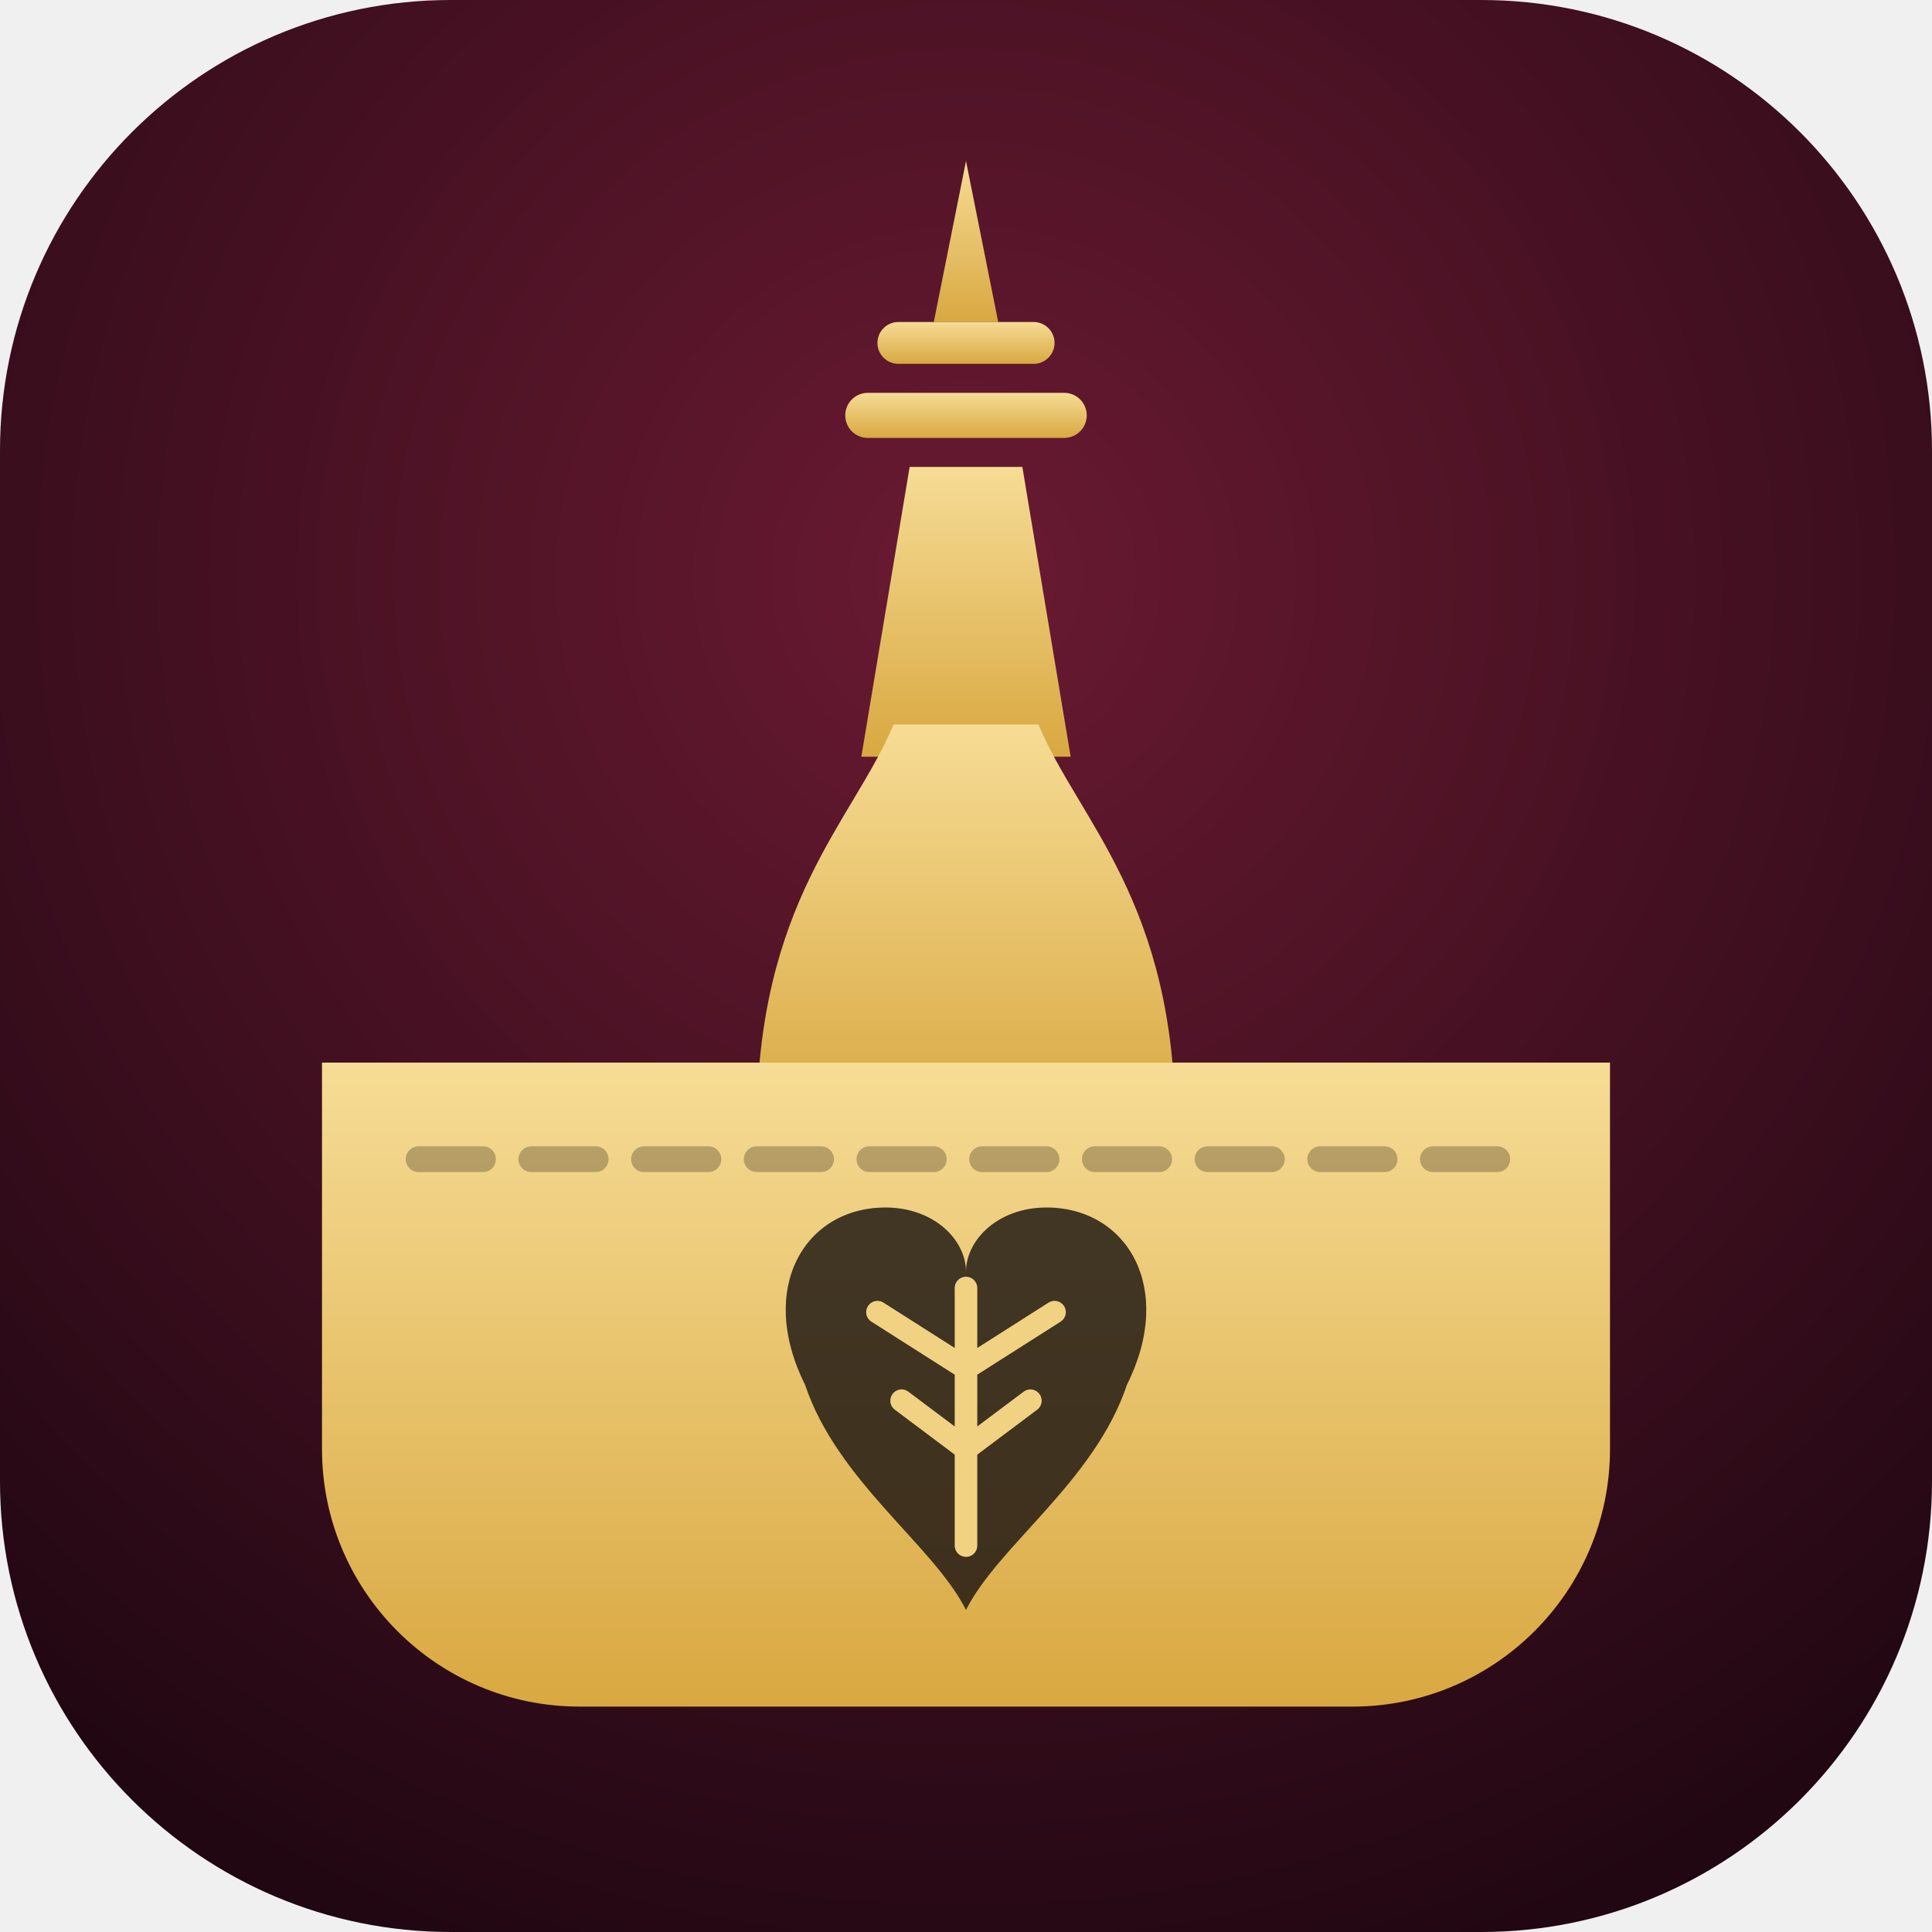
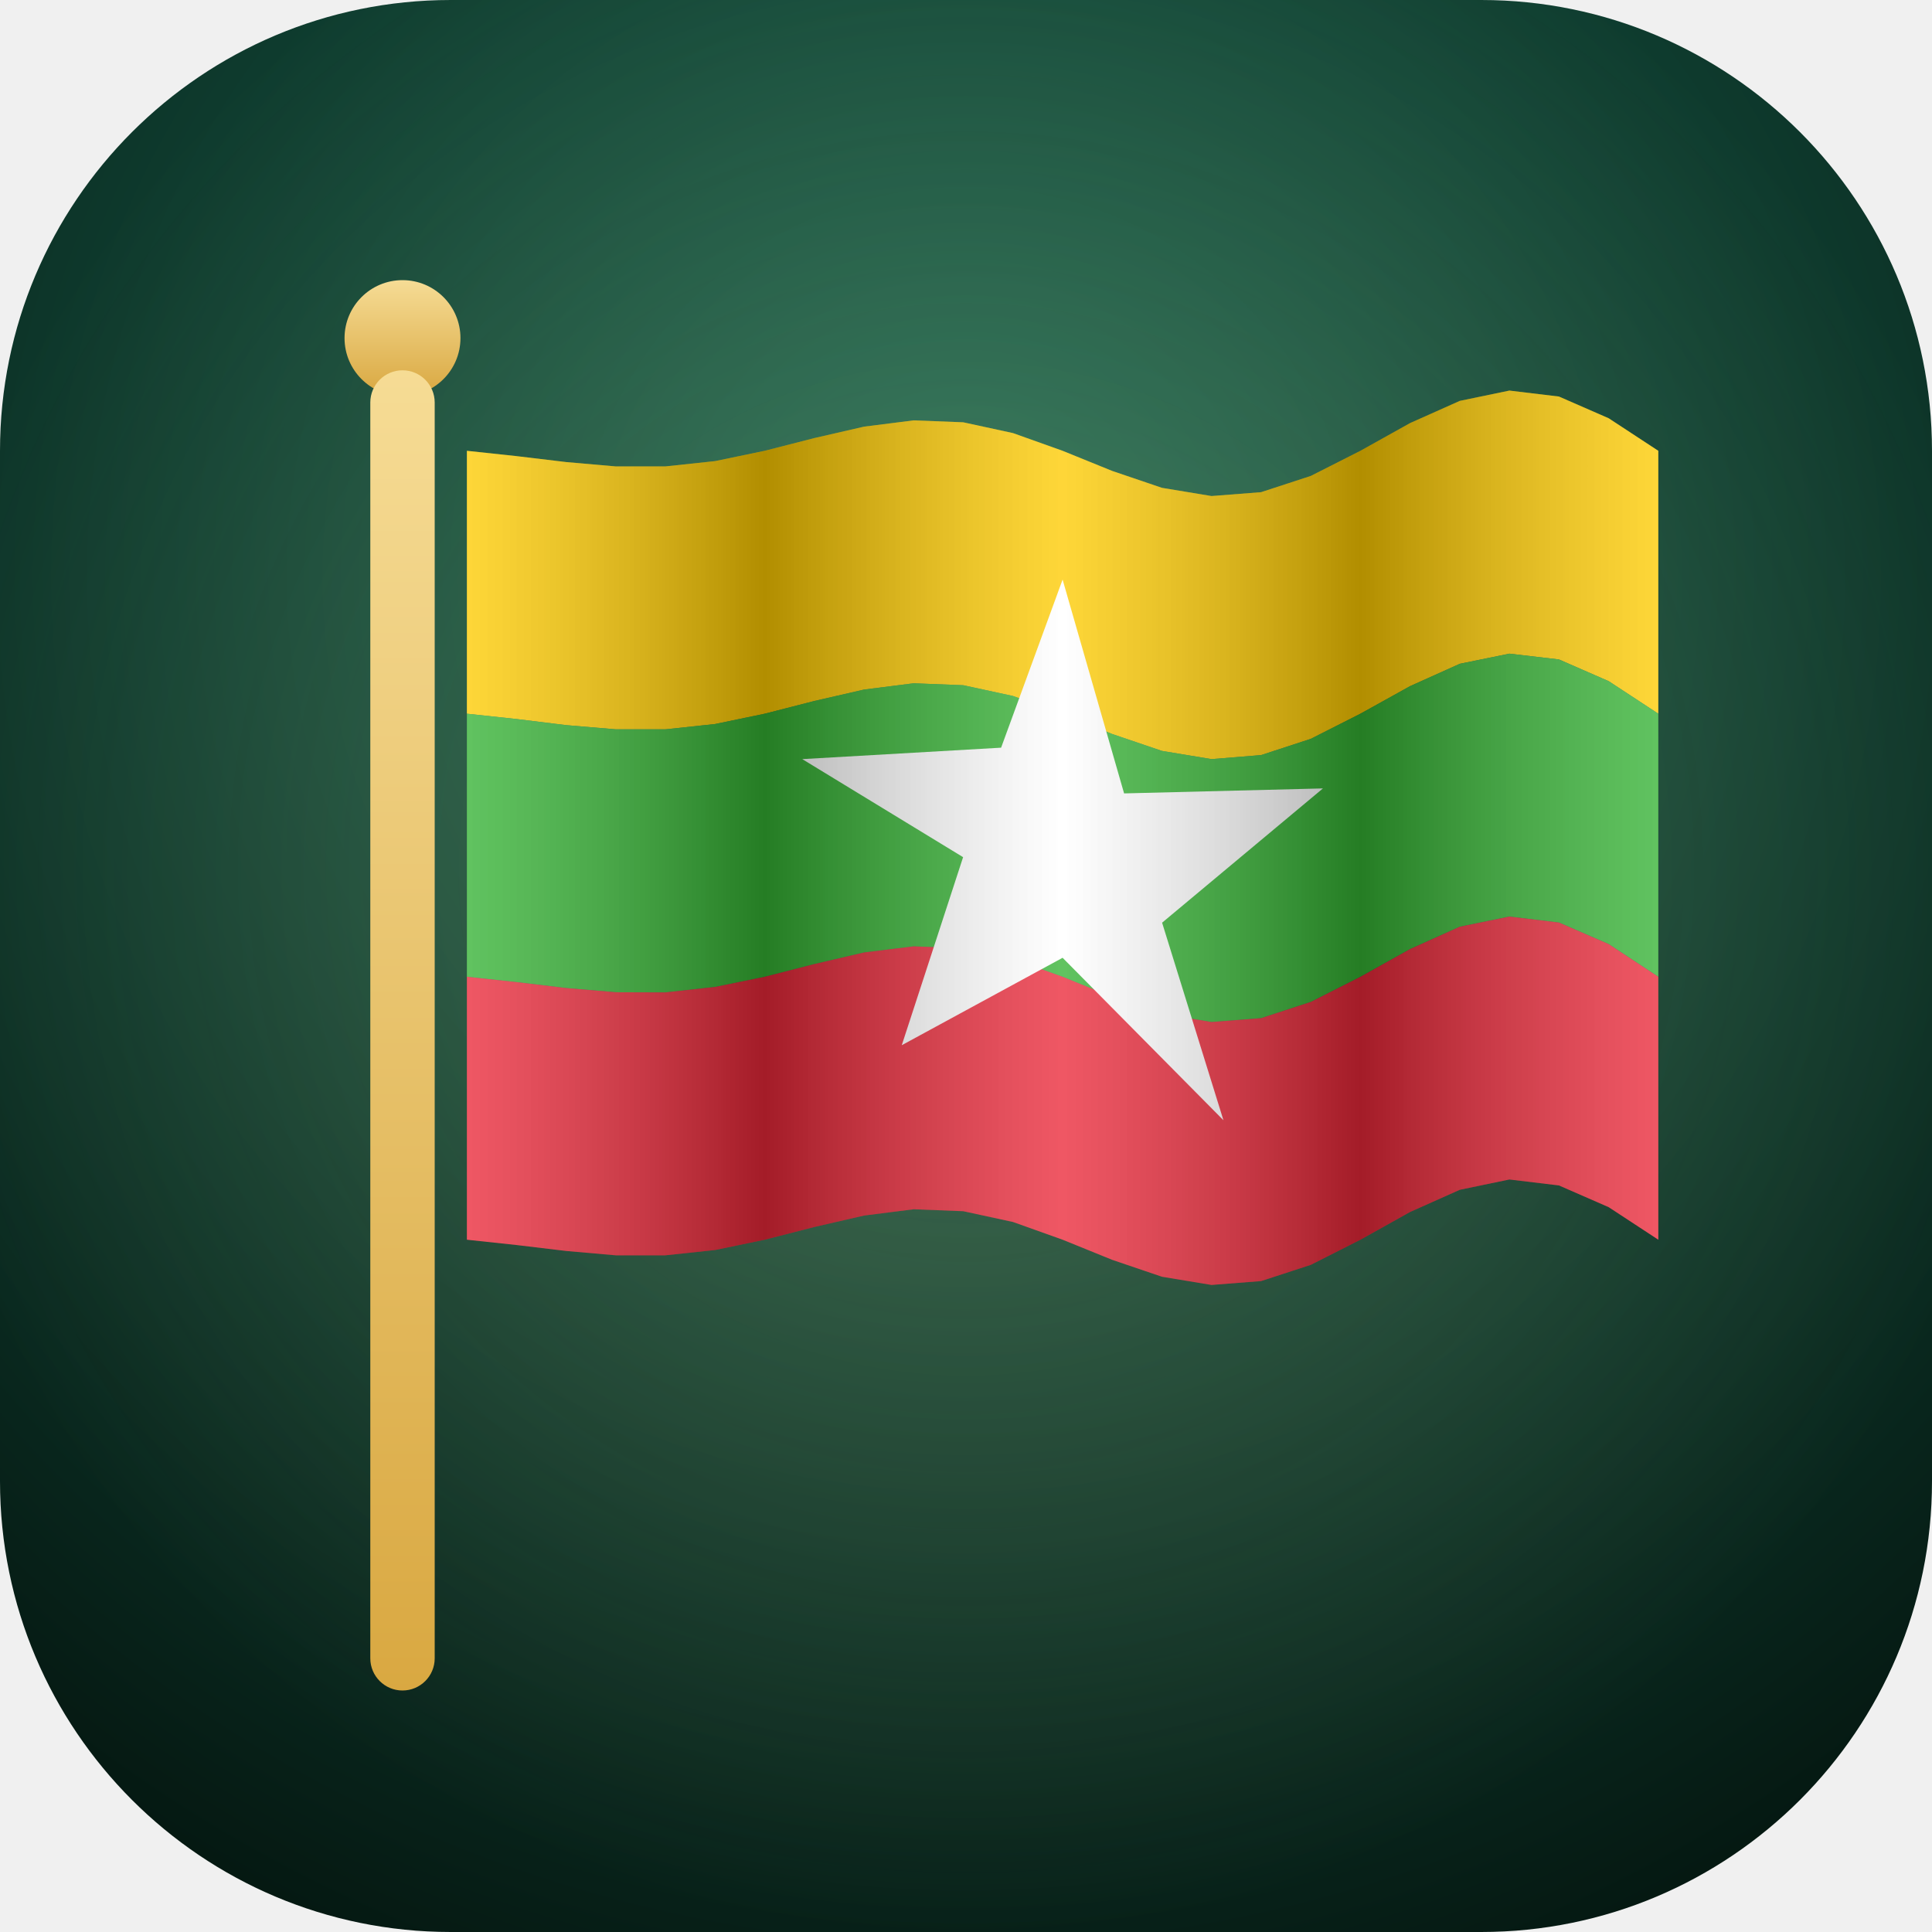
- <svg xmlns="http://www.w3.org/2000/svg" viewBox="0 0 120 120" role="img" aria-label="Pocket Myanmar">
+ <svg xmlns="http://www.w3.org/2000/svg" viewBox="0 0 120 120" role="img" aria-label="Myanmar Vibe">
  <defs>
    <linearGradient id="gold" x1="0" y1="0" x2="0" y2="1">
      <stop offset="0" stop-color="#f6dc95" />
      <stop offset="1" stop-color="#d9a841" />
    </linearGradient>
    <radialGradient id="bg" cx="50%" cy="30%" r="80%">
-       <stop offset="0" stop-color="#6a1a32" />
-       <stop offset="1" stop-color="#1c0610" />
+       <stop offset="0" stop-color="#1b6b55" />
+       <stop offset="1" stop-color="#04150f" />
    </radialGradient>
+     <radialGradient id="glow" cx="50%" cy="45%" r="55%">
+       <stop offset="0" stop-color="#f6dc95" stop-opacity=".22" />
+       <stop offset="1" stop-color="#f6dc95" stop-opacity="0" />
+     </radialGradient>
+     <linearGradient id="fold" gradientUnits="userSpaceOnUse" spreadMethod="repeat" x1="29" y1="0" x2="66" y2="0">
+       <stop offset="0" stop-color="#fff" stop-opacity=".22" />
+       <stop offset=".5" stop-color="#000" stop-opacity=".30" />
+       <stop offset="1" stop-color="#fff" stop-opacity=".22" />
+       <animate attributeName="x1" dur="2.4s" repeatCount="indefinite" values="29;66" />
+       <animate attributeName="x2" dur="2.4s" repeatCount="indefinite" values="66;103" />
+     </linearGradient>
  </defs>
  <rect width="120" height="120" rx="28" fill="url(#bg)" />
-   <g fill="url(#gold)">
-     <path d="M60 10 L62 20 H58 Z" />
-     <rect x="54.5" y="20" width="11" height="2.6" rx="1.3" />
-     <rect x="52.5" y="24.4" width="15" height="2.8" rx="1.4" />
-     <path d="M56.5 29 L63.5 29 L66.5 47 L53.5 47 Z" />
-     <path d="M47 70 C47 56 53 51 55.5 45 H64.5 C67 51 73 56 73 70 Z" />
+   <rect width="120" height="120" rx="28" fill="url(#glow)" />
+   <circle cx="25" cy="21" r="3.6" fill="url(#gold)" />
+   <rect x="23" y="23" width="4" height="82" rx="2" fill="url(#gold)" />
+   <g>
+     <path fill="#FECB00" d="M29 28 L32.08 28.33 L35.17 28.7 L38.25 28.97 L41.33 28.97 L44.42 28.64 L47.5 28 L50.58 27.21 L53.67 26.5 L56.75 26.11 L59.83 26.23 L62.92 26.9 L66 28 L69.08 29.25 L72.17 30.3 L75.25 30.81 L78.33 30.57 L81.42 29.56 L84.5 28 L87.58 26.28 L90.67 24.9 L93.75 24.26 L96.83 24.63 L99.92 25.98 L103 28 L103 44.33 L99.92 42.31 L96.83 40.96 L93.75 40.6 L90.67 41.23 L87.58 42.62 L84.5 44.33 L81.42 45.89 L78.33 46.9 L75.25 47.15 L72.17 46.64 L69.08 45.59 L66 44.33 L62.92 43.23 L59.83 42.56 L56.75 42.44 L53.67 42.83 L50.58 43.54 L47.5 44.33 L44.42 44.97 L41.33 45.3 L38.25 45.3 L35.17 45.04 L32.08 44.66 L29 44.33 Z">
+       <animate attributeName="d" dur="2.4s" repeatCount="indefinite" values="M29 28 L32.08 28.33 L35.17 28.7 L38.25 28.97 L41.33 28.97 L44.42 28.64 L47.5 28 L50.58 27.21 L53.67 26.5 L56.75 26.11 L59.83 26.23 L62.92 26.9 L66 28 L69.08 29.25 L72.17 30.3 L75.25 30.81 L78.33 30.57 L81.42 29.56 L84.5 28 L87.58 26.28 L90.67 24.9 L93.75 24.26 L96.83 24.63 L99.92 25.98 L103 28 L103 44.33 L99.92 42.31 L96.83 40.96 L93.75 40.6 L90.67 41.23 L87.58 42.62 L84.5 44.33 L81.42 45.89 L78.33 46.9 L75.25 47.15 L72.17 46.64 L69.08 45.59 L66 44.33 L62.92 43.23 L59.83 42.56 L56.75 42.44 L53.67 42.83 L50.58 43.54 L47.5 44.33 L44.42 44.97 L41.33 45.3 L38.25 45.3 L35.17 45.04 L32.08 44.66 L29 44.33 Z;M29 27.64 L32.08 27.83 L35.17 28.21 L38.25 28.68 L41.33 29.08 L44.42 29.23 L47.5 29.01 L50.58 28.41 L53.67 27.55 L56.75 26.66 L59.83 26.03 L62.92 25.88 L66 26.34 L69.08 27.35 L72.17 28.69 L75.25 29.99 L78.33 30.87 L81.42 31.02 L84.5 30.32 L87.58 28.89 L90.67 27.07 L93.75 25.36 L96.83 24.24 L99.92 24.09 L103 25.03 L103 41.36 L99.92 40.43 L96.83 40.57 L93.75 41.69 L90.67 43.41 L87.58 45.22 L84.5 46.65 L81.42 47.35 L78.33 47.2 L75.25 46.32 L72.17 45.02 L69.08 43.68 L66 42.67 L62.92 42.21 L59.83 42.36 L56.75 43 L53.67 43.88 L50.58 44.74 L47.5 45.34 L44.42 45.56 L41.33 45.42 L38.25 45.02 L35.17 44.54 L32.08 44.16 L29 43.98 Z;M29 27.5 L32.08 27.43 L35.17 27.59 L38.25 28 L41.33 28.56 L44.42 29.1 L47.5 29.43 L50.58 29.37 L53.67 28.87 L56.75 28 L59.83 26.98 L62.92 26.1 L66 25.65 L69.08 25.83 L72.17 26.67 L75.25 28 L78.33 29.48 L81.42 30.7 L84.5 31.28 L87.58 30.97 L90.67 29.79 L93.75 28 L96.83 26.05 L99.92 24.5 L103 23.8 L103 40.13 L99.92 40.83 L96.83 42.39 L93.75 44.33 L90.67 46.13 L87.58 47.3 L84.5 47.61 L81.42 47.04 L78.33 45.82 L75.25 44.33 L72.17 43 L69.08 42.16 L66 41.98 L62.92 42.43 L59.83 43.31 L56.75 44.33 L53.67 45.2 L50.58 45.7 L47.5 45.76 L44.42 45.44 L41.33 44.89 L38.25 44.33 L35.17 43.93 L32.08 43.76 L29 43.83 Z;M29 27.64 L32.08 27.36 L35.17 27.22 L38.25 27.32 L41.33 27.71 L44.42 28.33 L47.5 29.01 L50.58 29.53 L53.67 29.68 L56.75 29.34 L59.83 28.53 L62.92 27.43 L66 26.34 L69.08 25.58 L72.17 25.43 L75.25 26.01 L78.33 27.23 L81.42 28.81 L84.5 30.32 L87.58 31.31 L90.67 31.46 L93.75 30.64 L96.83 29.01 L99.92 26.95 L103 25.03 L103 41.36 L99.92 43.29 L96.83 45.34 L93.75 46.98 L90.67 47.8 L87.58 47.65 L84.5 46.65 L81.42 45.14 L78.33 43.57 L75.25 42.34 L72.17 41.76 L69.08 41.91 L66 42.67 L62.92 43.76 L59.83 44.86 L56.75 45.67 L53.67 46.01 L50.58 45.86 L47.5 45.34 L44.42 44.66 L41.33 44.04 L38.25 43.65 L35.17 43.55 L32.08 43.7 L29 43.98 Z;M29 28 L32.08 27.67 L35.17 27.3 L38.25 27.03 L41.33 27.03 L44.42 27.36 L47.5 28 L50.58 28.79 L53.67 29.5 L56.75 29.89 L59.83 29.77 L62.92 29.1 L66 28 L69.08 26.75 L72.17 25.7 L75.25 25.19 L78.33 25.43 L81.42 26.44 L84.5 28 L87.58 29.72 L90.67 31.1 L93.75 31.74 L96.83 31.37 L99.92 30.02 L103 28 L103 44.33 L99.92 46.36 L96.83 47.7 L93.75 48.07 L90.67 47.44 L87.58 46.05 L84.5 44.33 L81.42 42.77 L78.33 41.76 L75.25 41.52 L72.17 42.03 L69.08 43.08 L66 44.33 L62.92 45.43 L59.83 46.1 L56.75 46.22 L53.67 45.84 L50.58 45.12 L47.5 44.33 L44.42 43.7 L41.33 43.36 L38.25 43.37 L35.17 43.63 L32.08 44 L29 44.33 Z;M29 28.36 L32.08 28.17 L35.17 27.79 L38.25 27.32 L41.33 26.92 L44.42 26.77 L47.5 26.99 L50.58 27.59 L53.67 28.45 L56.75 29.34 L59.83 29.97 L62.92 30.12 L66 29.66 L69.08 28.65 L72.17 27.31 L75.25 26.01 L78.33 25.13 L81.42 24.98 L84.5 25.68 L87.58 27.11 L90.67 28.93 L93.75 30.64 L96.83 31.76 L99.92 31.91 L103 30.97 L103 47.3 L99.92 48.24 L96.83 48.09 L93.75 46.98 L90.67 45.26 L87.58 43.45 L84.5 42.02 L81.42 41.32 L78.33 41.47 L75.25 42.34 L72.17 43.64 L69.08 44.98 L66 46 L62.92 46.46 L59.83 46.31 L56.75 45.67 L53.67 44.78 L50.58 43.92 L47.5 43.32 L44.42 43.1 L41.33 43.25 L38.25 43.65 L35.17 44.12 L32.08 44.5 L29 44.69 Z;M29 28.5 L32.08 28.57 L35.17 28.41 L38.25 28 L41.33 27.44 L44.42 26.9 L47.5 26.57 L50.58 26.63 L53.67 27.13 L56.75 28 L59.83 29.02 L62.92 29.9 L66 30.35 L69.08 30.17 L72.17 29.33 L75.25 28 L78.33 26.52 L81.42 25.3 L84.5 24.72 L87.58 25.03 L90.67 26.21 L93.75 28 L96.83 29.95 L99.92 31.5 L103 32.2 L103 48.53 L99.92 47.84 L96.83 46.28 L93.75 44.33 L90.67 42.54 L87.58 41.36 L84.5 41.06 L81.42 41.63 L78.33 42.85 L75.25 44.33 L72.17 45.66 L69.08 46.5 L66 46.69 L62.92 46.24 L59.83 45.36 L56.75 44.33 L53.67 43.47 L50.58 42.96 L47.5 42.91 L44.42 43.23 L41.33 43.77 L38.25 44.33 L35.17 44.74 L32.08 44.9 L29 44.84 Z;M29 28.36 L32.08 28.64 L35.17 28.78 L38.25 28.68 L41.33 28.29 L44.42 27.67 L47.5 26.99 L50.58 26.47 L53.67 26.32 L56.75 26.66 L59.83 27.47 L62.92 28.57 L66 29.66 L69.08 30.42 L72.17 30.57 L75.25 29.99 L78.33 28.77 L81.42 27.19 L84.5 25.68 L87.58 24.69 L90.67 24.54 L93.75 25.36 L96.83 26.99 L99.92 29.05 L103 30.97 L103 47.3 L99.92 45.38 L96.83 43.33 L93.75 41.69 L90.67 40.87 L87.58 41.02 L84.5 42.02 L81.42 43.53 L78.33 45.1 L75.25 46.32 L72.17 46.9 L69.08 46.75 L66 46 L62.92 44.9 L59.83 43.8 L56.75 43 L53.67 42.66 L50.58 42.81 L47.5 43.32 L44.42 44 L41.33 44.62 L38.25 45.02 L35.17 45.12 L32.08 44.97 L29 44.69 Z;M29 28 L32.08 28.33 L35.17 28.7 L38.25 28.97 L41.33 28.97 L44.42 28.64 L47.5 28 L50.58 27.21 L53.67 26.5 L56.75 26.11 L59.83 26.23 L62.92 26.9 L66 28 L69.08 29.25 L72.17 30.3 L75.25 30.81 L78.33 30.57 L81.42 29.56 L84.5 28 L87.58 26.28 L90.67 24.9 L93.75 24.26 L96.83 24.63 L99.92 25.98 L103 28 L103 44.33 L99.92 42.31 L96.83 40.96 L93.75 40.6 L90.67 41.23 L87.58 42.62 L84.5 44.33 L81.42 45.89 L78.33 46.9 L75.25 47.15 L72.17 46.64 L69.08 45.59 L66 44.33 L62.92 43.23 L59.83 42.56 L56.75 42.44 L53.67 42.83 L50.58 43.54 L47.5 44.33 L44.42 44.97 L41.33 45.3 L38.25 45.3 L35.17 45.04 L32.08 44.66 L29 44.33 Z" />
+     </path>
+     <path fill="#34B233" d="M29 44.33 L32.08 44.66 L35.17 45.04 L38.25 45.3 L41.33 45.3 L44.42 44.97 L47.5 44.33 L50.58 43.54 L53.67 42.83 L56.75 42.44 L59.83 42.56 L62.92 43.23 L66 44.33 L69.08 45.59 L72.17 46.64 L75.25 47.15 L78.33 46.9 L81.42 45.89 L84.5 44.33 L87.58 42.62 L90.67 41.23 L93.75 40.6 L96.83 40.96 L99.92 42.31 L103 44.33 L103 60.67 L99.92 58.64 L96.83 57.3 L93.75 56.93 L90.67 57.56 L87.58 58.95 L84.5 60.67 L81.42 62.23 L78.33 63.24 L75.25 63.48 L72.17 62.97 L69.08 61.92 L66 60.67 L62.92 59.57 L59.83 58.9 L56.75 58.78 L53.67 59.16 L50.58 59.88 L47.5 60.67 L44.42 61.3 L41.33 61.64 L38.25 61.63 L35.17 61.37 L32.08 61 L29 60.67 Z">
+       <animate attributeName="d" dur="2.4s" repeatCount="indefinite" values="M29 44.33 L32.08 44.66 L35.17 45.04 L38.25 45.3 L41.33 45.3 L44.42 44.97 L47.5 44.33 L50.58 43.54 L53.67 42.83 L56.75 42.44 L59.83 42.56 L62.92 43.23 L66 44.33 L69.08 45.59 L72.17 46.64 L75.25 47.15 L78.33 46.9 L81.42 45.89 L84.5 44.33 L87.58 42.62 L90.67 41.23 L93.75 40.6 L96.83 40.96 L99.92 42.31 L103 44.33 L103 60.67 L99.92 58.64 L96.83 57.3 L93.75 56.93 L90.67 57.56 L87.58 58.95 L84.5 60.67 L81.42 62.23 L78.33 63.24 L75.25 63.48 L72.17 62.97 L69.08 61.92 L66 60.67 L62.92 59.57 L59.83 58.9 L56.75 58.78 L53.67 59.16 L50.58 59.88 L47.5 60.67 L44.42 61.3 L41.33 61.64 L38.25 61.63 L35.17 61.37 L32.08 61 L29 60.67 Z;M29 43.98 L32.08 44.16 L35.17 44.54 L38.25 45.02 L41.33 45.42 L44.42 45.56 L47.5 45.34 L50.58 44.74 L53.67 43.88 L56.75 43 L59.83 42.36 L62.92 42.21 L66 42.67 L69.08 43.68 L72.17 45.02 L75.25 46.32 L78.33 47.2 L81.42 47.35 L84.5 46.65 L87.58 45.22 L90.67 43.41 L93.75 41.69 L96.83 40.57 L99.92 40.43 L103 41.36 L103 57.7 L99.92 56.76 L96.83 56.91 L93.75 58.02 L90.67 59.74 L87.58 61.55 L84.5 62.98 L81.42 63.68 L78.33 63.53 L75.25 62.66 L72.17 61.36 L69.08 60.02 L66 59 L62.92 58.54 L59.83 58.69 L56.75 59.33 L53.67 60.22 L50.58 61.08 L47.5 61.68 L44.42 61.9 L41.33 61.75 L38.25 61.35 L35.17 60.88 L32.08 60.5 L29 60.31 Z;M29 43.83 L32.08 43.76 L35.17 43.93 L38.25 44.33 L41.33 44.89 L44.42 45.44 L47.5 45.76 L50.58 45.7 L53.67 45.2 L56.75 44.33 L59.83 43.31 L62.92 42.43 L66 41.98 L69.08 42.16 L72.17 43 L75.25 44.33 L78.33 45.82 L81.42 47.04 L84.5 47.61 L87.58 47.3 L90.67 46.13 L93.75 44.33 L96.83 42.39 L99.92 40.83 L103 40.13 L103 56.47 L99.92 57.16 L96.83 58.72 L93.75 60.67 L90.67 62.46 L87.58 63.64 L84.5 63.94 L81.42 63.37 L78.33 62.15 L75.25 60.67 L72.17 59.34 L69.08 58.5 L66 58.31 L62.92 58.76 L59.83 59.64 L56.75 60.67 L53.67 61.53 L50.58 62.04 L47.5 62.09 L44.42 61.77 L41.33 61.23 L38.25 60.67 L35.17 60.26 L32.08 60.1 L29 60.16 Z;M29 43.98 L32.08 43.7 L35.17 43.55 L38.25 43.65 L41.33 44.04 L44.42 44.66 L47.5 45.34 L50.58 45.86 L53.67 46.01 L56.75 45.67 L59.83 44.86 L62.92 43.76 L66 42.67 L69.08 41.91 L72.17 41.76 L75.25 42.34 L78.33 43.57 L81.42 45.14 L84.5 46.65 L87.58 47.65 L90.67 47.8 L93.75 46.98 L96.83 45.34 L99.92 43.29 L103 41.36 L103 57.7 L99.92 59.62 L96.83 61.67 L93.75 63.31 L90.67 64.13 L87.58 63.98 L84.5 62.98 L81.42 61.47 L78.33 59.9 L75.25 58.68 L72.17 58.1 L69.08 58.25 L66 59 L62.92 60.1 L59.83 61.2 L56.75 62 L53.67 62.34 L50.58 62.19 L47.5 61.68 L44.42 61 L41.33 60.38 L38.25 59.98 L35.17 59.88 L32.08 60.03 L29 60.31 Z;M29 44.33 L32.08 44 L35.17 43.63 L38.25 43.37 L41.33 43.36 L44.42 43.7 L47.5 44.33 L50.58 45.12 L53.67 45.84 L56.75 46.22 L59.83 46.1 L62.92 45.43 L66 44.33 L69.08 43.08 L72.17 42.03 L75.25 41.52 L78.33 41.76 L81.42 42.77 L84.5 44.33 L87.58 46.05 L90.67 47.44 L93.75 48.07 L96.83 47.7 L99.92 46.36 L103 44.33 L103 60.67 L99.92 62.69 L96.83 64.04 L93.75 64.4 L90.67 63.77 L87.58 62.38 L84.5 60.67 L81.42 59.11 L78.33 58.1 L75.25 57.85 L72.17 58.36 L69.08 59.41 L66 60.67 L62.92 61.77 L59.83 62.44 L56.75 62.56 L53.67 62.17 L50.58 61.46 L47.5 60.67 L44.42 60.03 L41.33 59.7 L38.25 59.7 L35.17 59.96 L32.08 60.34 L29 60.67 Z;M29 44.69 L32.08 44.5 L35.17 44.12 L38.25 43.65 L41.33 43.25 L44.42 43.1 L47.5 43.32 L50.58 43.92 L53.67 44.78 L56.75 45.67 L59.83 46.31 L62.92 46.46 L66 46 L69.08 44.98 L72.17 43.64 L75.25 42.34 L78.33 41.47 L81.42 41.32 L84.5 42.02 L87.58 43.45 L90.67 45.26 L93.75 46.98 L96.83 48.09 L99.92 48.24 L103 47.3 L103 63.64 L99.92 64.57 L96.83 64.43 L93.75 63.31 L90.67 61.59 L87.58 59.78 L84.5 58.35 L81.42 57.65 L78.33 57.8 L75.25 58.68 L72.17 59.98 L69.08 61.32 L66 62.33 L62.92 62.79 L59.83 62.64 L56.75 62 L53.67 61.12 L50.58 60.26 L47.5 59.66 L44.42 59.44 L41.33 59.58 L38.25 59.98 L35.17 60.46 L32.08 60.84 L29 61.02 Z;M29 44.84 L32.08 44.9 L35.17 44.74 L38.25 44.33 L41.33 43.77 L44.42 43.23 L47.5 42.91 L50.58 42.96 L53.67 43.47 L56.75 44.33 L59.83 45.36 L62.92 46.24 L66 46.69 L69.08 46.5 L72.17 45.66 L75.25 44.33 L78.33 42.85 L81.42 41.63 L84.5 41.06 L87.58 41.36 L90.67 42.54 L93.75 44.33 L96.83 46.28 L99.92 47.84 L103 48.53 L103 64.87 L99.92 64.17 L96.83 62.61 L93.75 60.67 L90.67 58.87 L87.58 57.7 L84.5 57.39 L81.42 57.96 L78.33 59.18 L75.25 60.67 L72.17 62 L69.08 62.84 L66 63.02 L62.92 62.57 L59.83 61.69 L56.75 60.67 L53.67 59.8 L50.58 59.3 L47.5 59.24 L44.42 59.56 L41.33 60.11 L38.25 60.67 L35.17 61.07 L32.08 61.24 L29 61.17 Z;M29 44.69 L32.08 44.97 L35.17 45.12 L38.25 45.02 L41.33 44.62 L44.42 44 L47.5 43.32 L50.58 42.81 L53.67 42.66 L56.75 43 L59.83 43.8 L62.92 44.9 L66 46 L69.08 46.75 L72.17 46.9 L75.25 46.32 L78.33 45.1 L81.42 43.53 L84.5 42.02 L87.58 41.02 L90.67 40.87 L93.75 41.69 L96.83 43.33 L99.92 45.38 L103 47.3 L103 63.64 L99.92 61.71 L96.83 59.66 L93.75 58.02 L90.67 57.2 L87.58 57.35 L84.5 58.35 L81.42 59.86 L78.33 61.43 L75.25 62.66 L72.17 63.24 L69.08 63.09 L66 62.33 L62.92 61.24 L59.83 60.14 L56.75 59.33 L53.67 58.99 L50.58 59.14 L47.5 59.66 L44.42 60.34 L41.33 60.96 L38.25 61.35 L35.17 61.45 L32.08 61.3 L29 61.02 Z;M29 44.33 L32.08 44.66 L35.17 45.04 L38.25 45.3 L41.33 45.3 L44.42 44.97 L47.5 44.33 L50.58 43.54 L53.67 42.83 L56.75 42.44 L59.83 42.56 L62.92 43.23 L66 44.33 L69.08 45.59 L72.17 46.64 L75.25 47.15 L78.33 46.9 L81.42 45.89 L84.5 44.33 L87.58 42.62 L90.67 41.23 L93.75 40.6 L96.83 40.96 L99.92 42.31 L103 44.33 L103 60.67 L99.92 58.64 L96.83 57.3 L93.75 56.93 L90.67 57.56 L87.58 58.95 L84.5 60.67 L81.42 62.23 L78.33 63.24 L75.25 63.48 L72.17 62.97 L69.08 61.92 L66 60.67 L62.92 59.57 L59.83 58.9 L56.75 58.78 L53.67 59.16 L50.58 59.88 L47.5 60.67 L44.42 61.3 L41.33 61.64 L38.25 61.63 L35.17 61.37 L32.08 61 L29 60.67 Z" />
+     </path>
+     <path fill="#EA2839" d="M29 60.67 L32.08 61 L35.17 61.37 L38.25 61.63 L41.33 61.64 L44.42 61.3 L47.5 60.67 L50.58 59.88 L53.67 59.16 L56.75 58.78 L59.83 58.9 L62.92 59.57 L66 60.67 L69.08 61.92 L72.17 62.97 L75.25 63.48 L78.33 63.24 L81.42 62.23 L84.5 60.67 L87.58 58.95 L90.67 57.56 L93.75 56.93 L96.83 57.3 L99.92 58.64 L103 60.67 L103 77 L99.92 74.98 L96.83 73.63 L93.75 73.26 L90.67 73.9 L87.58 75.28 L84.5 77 L81.42 78.56 L78.33 79.57 L75.25 79.81 L72.17 79.3 L69.08 78.25 L66 77 L62.92 75.9 L59.83 75.23 L56.75 75.11 L53.67 75.5 L50.58 76.21 L47.5 77 L44.42 77.64 L41.33 77.97 L38.25 77.97 L35.17 77.7 L32.08 77.33 L29 77 Z">
+       <animate attributeName="d" dur="2.4s" repeatCount="indefinite" values="M29 60.67 L32.08 61 L35.17 61.37 L38.25 61.63 L41.33 61.64 L44.42 61.3 L47.5 60.67 L50.58 59.88 L53.67 59.16 L56.75 58.78 L59.83 58.9 L62.92 59.57 L66 60.67 L69.08 61.92 L72.17 62.97 L75.25 63.48 L78.33 63.24 L81.42 62.23 L84.5 60.67 L87.58 58.95 L90.67 57.56 L93.75 56.93 L96.83 57.3 L99.92 58.64 L103 60.67 L103 77 L99.92 74.98 L96.83 73.63 L93.75 73.26 L90.67 73.9 L87.58 75.28 L84.5 77 L81.42 78.56 L78.33 79.57 L75.25 79.81 L72.17 79.3 L69.08 78.25 L66 77 L62.92 75.9 L59.83 75.23 L56.75 75.11 L53.67 75.5 L50.58 76.21 L47.5 77 L44.42 77.64 L41.33 77.97 L38.25 77.97 L35.17 77.7 L32.08 77.33 L29 77 Z;M29 60.31 L32.08 60.5 L35.17 60.88 L38.25 61.35 L41.33 61.75 L44.42 61.9 L47.5 61.68 L50.58 61.08 L53.67 60.22 L56.75 59.33 L59.83 58.69 L62.92 58.54 L66 59 L69.08 60.02 L72.17 61.36 L75.25 62.66 L78.33 63.53 L81.42 63.68 L84.5 62.98 L87.58 61.55 L90.67 59.74 L93.75 58.02 L96.83 56.91 L99.92 56.76 L103 57.7 L103 74.03 L99.92 73.09 L96.83 73.24 L93.75 74.36 L90.67 76.07 L87.58 77.89 L84.5 79.32 L81.42 80.02 L78.33 79.87 L75.25 78.99 L72.17 77.69 L69.08 76.35 L66 75.34 L62.92 74.88 L59.83 75.03 L56.75 75.66 L53.67 76.55 L50.58 77.41 L47.5 78.01 L44.42 78.23 L41.33 78.08 L38.25 77.68 L35.17 77.21 L32.08 76.83 L29 76.64 Z;M29 60.16 L32.08 60.1 L35.17 60.26 L38.25 60.67 L41.33 61.23 L44.42 61.77 L47.5 62.09 L50.58 62.04 L53.67 61.53 L56.75 60.67 L59.83 59.64 L62.92 58.76 L66 58.31 L69.08 58.5 L72.17 59.34 L75.25 60.67 L78.33 62.15 L81.42 63.37 L84.5 63.94 L87.58 63.64 L90.67 62.46 L93.75 60.67 L96.83 58.72 L99.92 57.16 L103 56.47 L103 72.8 L99.92 73.5 L96.83 75.05 L93.75 77 L90.67 78.79 L87.58 79.97 L84.5 80.28 L81.42 79.7 L78.33 78.48 L75.25 77 L72.17 75.67 L69.08 74.83 L66 74.65 L62.92 75.1 L59.83 75.98 L56.75 77 L53.67 77.87 L50.58 78.37 L47.5 78.43 L44.42 78.1 L41.33 77.56 L38.25 77 L35.17 76.59 L32.08 76.43 L29 76.5 Z;M29 60.31 L32.08 60.03 L35.17 59.88 L38.25 59.98 L41.33 60.38 L44.42 61 L47.5 61.68 L50.58 62.19 L53.67 62.34 L56.75 62 L59.83 61.2 L62.92 60.1 L66 59 L69.08 58.25 L72.17 58.1 L75.25 58.68 L78.33 59.9 L81.42 61.47 L84.5 62.98 L87.58 63.98 L90.67 64.13 L93.75 63.31 L96.83 61.67 L99.92 59.62 L103 57.7 L103 74.03 L99.92 75.95 L96.83 78.01 L93.75 79.64 L90.67 80.46 L87.58 80.31 L84.5 79.32 L81.42 77.81 L78.33 76.23 L75.25 75.01 L72.17 74.43 L69.08 74.58 L66 75.34 L62.92 76.43 L59.83 77.53 L56.75 78.34 L53.67 78.68 L50.58 78.53 L47.5 78.01 L44.42 77.33 L41.33 76.71 L38.25 76.32 L35.17 76.22 L32.08 76.36 L29 76.64 Z;M29 60.67 L32.08 60.34 L35.17 59.96 L38.25 59.7 L41.33 59.7 L44.42 60.03 L47.5 60.67 L50.58 61.46 L53.67 62.17 L56.75 62.56 L59.83 62.44 L62.92 61.77 L66 60.67 L69.08 59.41 L72.17 58.36 L75.25 57.85 L78.33 58.1 L81.42 59.11 L84.5 60.67 L87.58 62.38 L90.67 63.77 L93.75 64.4 L96.83 64.04 L99.92 62.69 L103 60.67 L103 77 L99.92 79.02 L96.83 80.37 L93.75 80.74 L90.67 80.1 L87.58 78.72 L84.5 77 L81.42 75.44 L78.33 74.43 L75.25 74.19 L72.17 74.7 L69.08 75.75 L66 77 L62.92 78.1 L59.83 78.77 L56.75 78.89 L53.67 78.5 L50.58 77.79 L47.5 77 L44.42 76.36 L41.33 76.03 L38.25 76.03 L35.17 76.3 L32.08 76.67 L29 77 Z;M29 61.02 L32.08 60.84 L35.17 60.46 L38.25 59.98 L41.33 59.58 L44.42 59.44 L47.5 59.66 L50.58 60.26 L53.67 61.12 L56.75 62 L59.83 62.64 L62.92 62.79 L66 62.33 L69.08 61.32 L72.17 59.98 L75.25 58.68 L78.33 57.8 L81.42 57.65 L84.5 58.35 L87.58 59.78 L90.67 61.59 L93.75 63.31 L96.83 64.43 L99.92 64.57 L103 63.64 L103 79.97 L99.92 80.91 L96.83 80.76 L93.75 79.64 L90.67 77.93 L87.58 76.11 L84.5 74.68 L81.42 73.98 L78.33 74.13 L75.25 75.01 L72.17 76.31 L69.08 77.65 L66 78.66 L62.92 79.12 L59.83 78.97 L56.75 78.34 L53.67 77.45 L50.58 76.59 L47.5 75.99 L44.42 75.77 L41.33 75.92 L38.25 76.32 L35.17 76.79 L32.08 77.17 L29 77.36 Z;M29 61.17 L32.08 61.24 L35.17 61.07 L38.25 60.67 L41.33 60.11 L44.42 59.56 L47.5 59.24 L50.58 59.3 L53.67 59.8 L56.75 60.67 L59.83 61.69 L62.92 62.57 L66 63.02 L69.08 62.84 L72.17 62 L75.25 60.67 L78.33 59.18 L81.42 57.96 L84.5 57.39 L87.58 57.7 L90.67 58.87 L93.75 60.67 L96.83 62.61 L99.92 64.17 L103 64.87 L103 81.2 L99.92 80.5 L96.83 78.95 L93.75 77 L90.67 75.21 L87.58 74.03 L84.5 73.72 L81.42 74.3 L78.33 75.52 L75.25 77 L72.17 78.33 L69.08 79.17 L66 79.35 L62.92 78.9 L59.83 78.02 L56.75 77 L53.67 76.13 L50.58 75.63 L47.5 75.57 L44.42 75.9 L41.33 76.44 L38.25 77 L35.17 77.41 L32.08 77.57 L29 77.5 Z;M29 61.02 L32.08 61.3 L35.17 61.45 L38.25 61.35 L41.33 60.96 L44.42 60.34 L47.5 59.66 L50.58 59.14 L53.67 58.99 L56.75 59.33 L59.83 60.14 L62.92 61.24 L66 62.33 L69.08 63.09 L72.17 63.24 L75.25 62.66 L78.33 61.43 L81.42 59.86 L84.5 58.35 L87.58 57.35 L90.67 57.2 L93.75 58.02 L96.83 59.66 L99.92 61.71 L103 63.64 L103 79.97 L99.92 78.05 L96.83 75.99 L93.75 74.36 L90.67 73.54 L87.58 73.69 L84.5 74.68 L81.42 76.19 L78.33 77.77 L75.25 78.99 L72.17 79.57 L69.08 79.42 L66 78.66 L62.92 77.57 L59.83 76.47 L56.75 75.66 L53.67 75.32 L50.58 75.47 L47.5 75.99 L44.42 76.67 L41.33 77.29 L38.25 77.68 L35.17 77.78 L32.08 77.64 L29 77.36 Z;M29 60.67 L32.08 61 L35.17 61.37 L38.25 61.63 L41.33 61.64 L44.42 61.3 L47.5 60.67 L50.58 59.88 L53.67 59.16 L56.75 58.78 L59.83 58.9 L62.92 59.57 L66 60.67 L69.08 61.92 L72.17 62.97 L75.25 63.48 L78.33 63.24 L81.42 62.23 L84.5 60.67 L87.58 58.95 L90.67 57.56 L93.75 56.93 L96.83 57.3 L99.92 58.64 L103 60.67 L103 77 L99.92 74.98 L96.83 73.63 L93.75 73.26 L90.67 73.9 L87.58 75.28 L84.5 77 L81.42 78.56 L78.33 79.57 L75.25 79.81 L72.17 79.3 L69.08 78.25 L66 77 L62.92 75.9 L59.83 75.23 L56.75 75.11 L53.67 75.5 L50.58 76.21 L47.5 77 L44.42 77.64 L41.33 77.97 L38.25 77.97 L35.17 77.7 L32.08 77.33 L29 77 Z" />
+     </path>
+     <polygon fill="#fff" points="66,36 69.82,49.28 82.17,48.97 72.18,57.31 75.99,69.58 66,59.49 56.01,64.92 59.82,53.24 49.83,47.15 62.18,46.44">
+       <animate attributeName="points" dur="2.4s" repeatCount="indefinite" values="66,36 69.82,49.28 82.17,48.97 72.18,57.31 75.99,69.58 66,59.49 56.01,64.92 59.82,53.24 49.83,47.15 62.18,46.44;66,34.34 69.82,47.4 82.17,50.67 72.18,55.7 75.99,69.01 66,57.83 56.01,65.62 59.82,53.03 49.83,48.33 62.18,45.61;66,33.65 69.82,45.72 82.17,50.66 72.18,53.68 75.99,67.11 66,57.14 56.01,66.99 59.82,53.99 49.83,49.17 62.18,46.02;66,34.34 69.82,45.23 82.17,48.95 72.18,52.44 75.99,65.01 66,57.83 56.01,68.22 59.82,55.54 49.83,49.18 62.18,47.45;66,36 69.82,46.21 82.17,46.53 72.18,52.7 75.99,63.92 66,59.49 56.01,68.59 59.82,56.78 49.83,48.34 62.18,49.05;66,37.66 69.82,48.09 82.17,44.82 72.18,54.31 75.99,64.5 66,61.16 56.01,67.89 59.82,56.98 49.83,47.16 62.18,49.89;66,38.35 69.82,49.77 82.17,44.83 72.18,56.33 75.99,66.39 66,61.85 56.01,66.52 59.82,56.03 49.83,46.32 62.18,49.47;66,37.66 69.82,50.26 82.17,46.55 72.18,57.58 75.99,68.5 66,61.16 56.01,65.29 59.82,54.47 49.83,46.32 62.18,48.04;66,36 69.82,49.28 82.17,48.97 72.18,57.31 75.99,69.58 66,59.49 56.01,64.92 59.82,53.24 49.83,47.15 62.18,46.44" />
+     </polygon>
+     <path fill="url(#fold)" d="M29 28 L32.08 28.33 L35.17 28.7 L38.25 28.97 L41.33 28.97 L44.42 28.64 L47.5 28 L50.58 27.21 L53.67 26.5 L56.75 26.11 L59.83 26.23 L62.92 26.9 L66 28 L69.08 29.25 L72.17 30.3 L75.25 30.81 L78.33 30.57 L81.42 29.56 L84.5 28 L87.58 26.28 L90.67 24.9 L93.75 24.26 L96.83 24.63 L99.92 25.98 L103 28 L103 77 L99.92 74.98 L96.83 73.63 L93.75 73.26 L90.67 73.9 L87.58 75.28 L84.5 77 L81.42 78.56 L78.33 79.57 L75.25 79.81 L72.17 79.3 L69.08 78.25 L66 77 L62.92 75.9 L59.83 75.23 L56.75 75.11 L53.67 75.5 L50.58 76.21 L47.5 77 L44.42 77.64 L41.33 77.97 L38.25 77.97 L35.17 77.7 L32.08 77.33 L29 77 Z">
+       <animate attributeName="d" dur="2.4s" repeatCount="indefinite" values="M29 28 L32.08 28.33 L35.17 28.7 L38.25 28.97 L41.33 28.97 L44.42 28.64 L47.5 28 L50.58 27.21 L53.67 26.5 L56.75 26.11 L59.83 26.23 L62.92 26.9 L66 28 L69.08 29.25 L72.17 30.3 L75.25 30.81 L78.33 30.57 L81.42 29.56 L84.5 28 L87.58 26.28 L90.67 24.9 L93.75 24.26 L96.83 24.63 L99.92 25.98 L103 28 L103 77 L99.92 74.98 L96.83 73.63 L93.75 73.26 L90.67 73.9 L87.58 75.28 L84.5 77 L81.42 78.56 L78.33 79.57 L75.25 79.81 L72.17 79.3 L69.08 78.25 L66 77 L62.92 75.9 L59.83 75.23 L56.75 75.11 L53.67 75.5 L50.58 76.21 L47.5 77 L44.42 77.64 L41.33 77.97 L38.25 77.97 L35.17 77.7 L32.08 77.33 L29 77 Z;M29 27.64 L32.08 27.83 L35.17 28.21 L38.25 28.68 L41.33 29.08 L44.42 29.23 L47.5 29.01 L50.58 28.41 L53.67 27.55 L56.75 26.66 L59.83 26.03 L62.92 25.88 L66 26.34 L69.08 27.35 L72.17 28.69 L75.25 29.99 L78.33 30.87 L81.42 31.02 L84.5 30.32 L87.58 28.89 L90.67 27.07 L93.75 25.36 L96.83 24.24 L99.92 24.09 L103 25.03 L103 74.03 L99.92 73.09 L96.83 73.24 L93.75 74.36 L90.67 76.07 L87.58 77.89 L84.5 79.32 L81.42 80.02 L78.33 79.87 L75.25 78.99 L72.17 77.69 L69.08 76.35 L66 75.34 L62.92 74.88 L59.83 75.03 L56.75 75.66 L53.67 76.55 L50.58 77.41 L47.5 78.01 L44.42 78.23 L41.33 78.08 L38.25 77.68 L35.17 77.21 L32.08 76.83 L29 76.64 Z;M29 27.5 L32.08 27.43 L35.17 27.59 L38.25 28 L41.33 28.56 L44.42 29.1 L47.5 29.43 L50.58 29.37 L53.67 28.87 L56.75 28 L59.83 26.98 L62.92 26.1 L66 25.65 L69.08 25.83 L72.17 26.67 L75.25 28 L78.33 29.48 L81.42 30.7 L84.5 31.28 L87.58 30.97 L90.67 29.79 L93.75 28 L96.83 26.05 L99.92 24.5 L103 23.8 L103 72.8 L99.92 73.5 L96.83 75.05 L93.75 77 L90.67 78.79 L87.58 79.97 L84.5 80.28 L81.42 79.7 L78.33 78.48 L75.25 77 L72.17 75.67 L69.08 74.83 L66 74.65 L62.92 75.1 L59.83 75.98 L56.75 77 L53.67 77.87 L50.58 78.37 L47.5 78.43 L44.42 78.1 L41.33 77.56 L38.25 77 L35.17 76.59 L32.08 76.43 L29 76.5 Z;M29 27.64 L32.08 27.36 L35.17 27.22 L38.25 27.32 L41.33 27.71 L44.42 28.33 L47.5 29.01 L50.58 29.53 L53.67 29.68 L56.75 29.34 L59.83 28.53 L62.92 27.43 L66 26.34 L69.08 25.58 L72.17 25.43 L75.25 26.01 L78.33 27.23 L81.42 28.81 L84.5 30.32 L87.58 31.31 L90.67 31.46 L93.75 30.64 L96.83 29.01 L99.92 26.95 L103 25.03 L103 74.03 L99.92 75.95 L96.83 78.01 L93.75 79.64 L90.67 80.46 L87.58 80.31 L84.5 79.32 L81.42 77.81 L78.33 76.23 L75.25 75.01 L72.17 74.43 L69.08 74.58 L66 75.34 L62.92 76.43 L59.83 77.53 L56.75 78.34 L53.67 78.68 L50.58 78.53 L47.5 78.01 L44.42 77.33 L41.33 76.71 L38.25 76.32 L35.17 76.22 L32.08 76.36 L29 76.64 Z;M29 28 L32.08 27.67 L35.17 27.3 L38.25 27.03 L41.33 27.03 L44.42 27.36 L47.5 28 L50.58 28.79 L53.67 29.5 L56.75 29.89 L59.83 29.77 L62.92 29.1 L66 28 L69.08 26.75 L72.17 25.7 L75.25 25.19 L78.33 25.43 L81.42 26.44 L84.5 28 L87.58 29.72 L90.67 31.1 L93.75 31.74 L96.83 31.37 L99.92 30.02 L103 28 L103 77 L99.92 79.02 L96.83 80.37 L93.75 80.74 L90.67 80.1 L87.58 78.72 L84.5 77 L81.42 75.44 L78.33 74.43 L75.25 74.19 L72.17 74.7 L69.08 75.75 L66 77 L62.92 78.1 L59.83 78.77 L56.75 78.89 L53.67 78.5 L50.58 77.79 L47.5 77 L44.42 76.36 L41.33 76.03 L38.25 76.03 L35.17 76.3 L32.08 76.67 L29 77 Z;M29 28.36 L32.08 28.17 L35.17 27.79 L38.25 27.32 L41.33 26.92 L44.42 26.77 L47.5 26.99 L50.58 27.59 L53.67 28.45 L56.75 29.34 L59.83 29.97 L62.92 30.12 L66 29.66 L69.08 28.65 L72.17 27.31 L75.25 26.01 L78.33 25.13 L81.42 24.98 L84.5 25.68 L87.58 27.11 L90.67 28.93 L93.75 30.64 L96.83 31.76 L99.92 31.91 L103 30.97 L103 79.97 L99.92 80.91 L96.83 80.76 L93.75 79.64 L90.67 77.93 L87.58 76.11 L84.5 74.68 L81.42 73.98 L78.33 74.13 L75.25 75.01 L72.17 76.31 L69.08 77.65 L66 78.66 L62.92 79.12 L59.83 78.97 L56.75 78.34 L53.67 77.45 L50.58 76.59 L47.5 75.99 L44.42 75.77 L41.33 75.92 L38.25 76.32 L35.17 76.79 L32.08 77.17 L29 77.36 Z;M29 28.5 L32.08 28.57 L35.17 28.41 L38.25 28 L41.33 27.44 L44.42 26.9 L47.5 26.57 L50.58 26.63 L53.67 27.13 L56.75 28 L59.83 29.02 L62.92 29.9 L66 30.35 L69.08 30.17 L72.17 29.33 L75.25 28 L78.33 26.52 L81.42 25.3 L84.5 24.72 L87.58 25.03 L90.67 26.21 L93.75 28 L96.83 29.95 L99.92 31.5 L103 32.2 L103 81.2 L99.92 80.5 L96.83 78.95 L93.75 77 L90.67 75.21 L87.58 74.03 L84.5 73.72 L81.42 74.3 L78.33 75.52 L75.25 77 L72.17 78.33 L69.08 79.17 L66 79.35 L62.92 78.9 L59.83 78.02 L56.75 77 L53.67 76.13 L50.58 75.63 L47.5 75.57 L44.42 75.9 L41.33 76.44 L38.25 77 L35.17 77.41 L32.08 77.57 L29 77.5 Z;M29 28.36 L32.08 28.64 L35.17 28.78 L38.25 28.68 L41.33 28.29 L44.42 27.67 L47.5 26.99 L50.58 26.47 L53.67 26.32 L56.75 26.66 L59.83 27.47 L62.92 28.57 L66 29.66 L69.08 30.42 L72.17 30.57 L75.25 29.99 L78.33 28.77 L81.42 27.19 L84.5 25.68 L87.58 24.69 L90.67 24.54 L93.75 25.36 L96.83 26.99 L99.92 29.05 L103 30.97 L103 79.97 L99.92 78.05 L96.83 75.99 L93.75 74.36 L90.67 73.54 L87.58 73.69 L84.5 74.68 L81.42 76.19 L78.33 77.77 L75.25 78.99 L72.17 79.57 L69.08 79.42 L66 78.66 L62.92 77.57 L59.83 76.47 L56.75 75.66 L53.67 75.32 L50.58 75.47 L47.5 75.99 L44.42 76.67 L41.33 77.29 L38.25 77.68 L35.17 77.78 L32.08 77.64 L29 77.36 Z;M29 28 L32.08 28.33 L35.17 28.7 L38.25 28.97 L41.33 28.97 L44.42 28.64 L47.5 28 L50.58 27.21 L53.67 26.5 L56.75 26.11 L59.83 26.23 L62.92 26.9 L66 28 L69.08 29.25 L72.17 30.3 L75.25 30.81 L78.33 30.57 L81.42 29.56 L84.5 28 L87.58 26.28 L90.67 24.9 L93.75 24.26 L96.83 24.63 L99.92 25.98 L103 28 L103 77 L99.92 74.98 L96.83 73.63 L93.75 73.26 L90.67 73.9 L87.58 75.28 L84.5 77 L81.42 78.56 L78.33 79.57 L75.25 79.81 L72.17 79.3 L69.08 78.25 L66 77 L62.92 75.9 L59.83 75.23 L56.75 75.11 L53.67 75.5 L50.58 76.21 L47.5 77 L44.42 77.64 L41.33 77.97 L38.25 77.97 L35.17 77.7 L32.08 77.33 L29 77 Z" />
+     </path>
  </g>
-   <path d="M20 66 H100 V90 A16 16 0 0 1 84 106 H36 A16 16 0 0 1 20 90 Z" fill="url(#gold)" />
-   <path d="M26 72 H94" stroke="#1b1410" stroke-opacity=".28" stroke-width="1.6" stroke-dasharray="4 3" stroke-linecap="round" />
-   <path d="M60 100 C58 96 52 92 50 86 C47 80 50 75 55 75 C58 75 60 77 60 79 C60 77 62 75 65 75 C70 75 73 80 70 86 C68 92 62 96 60 100 Z" fill="#1b1410" fill-opacity=".82" />
-   <path d="M60 80 V96 M60 85 L54.5 81.5 M60 85 L65.5 81.5 M60 90 L56 87 M60 90 L64 87" stroke="#f1d283" stroke-width="1.4" stroke-linecap="round" fill="none" />
</svg>
